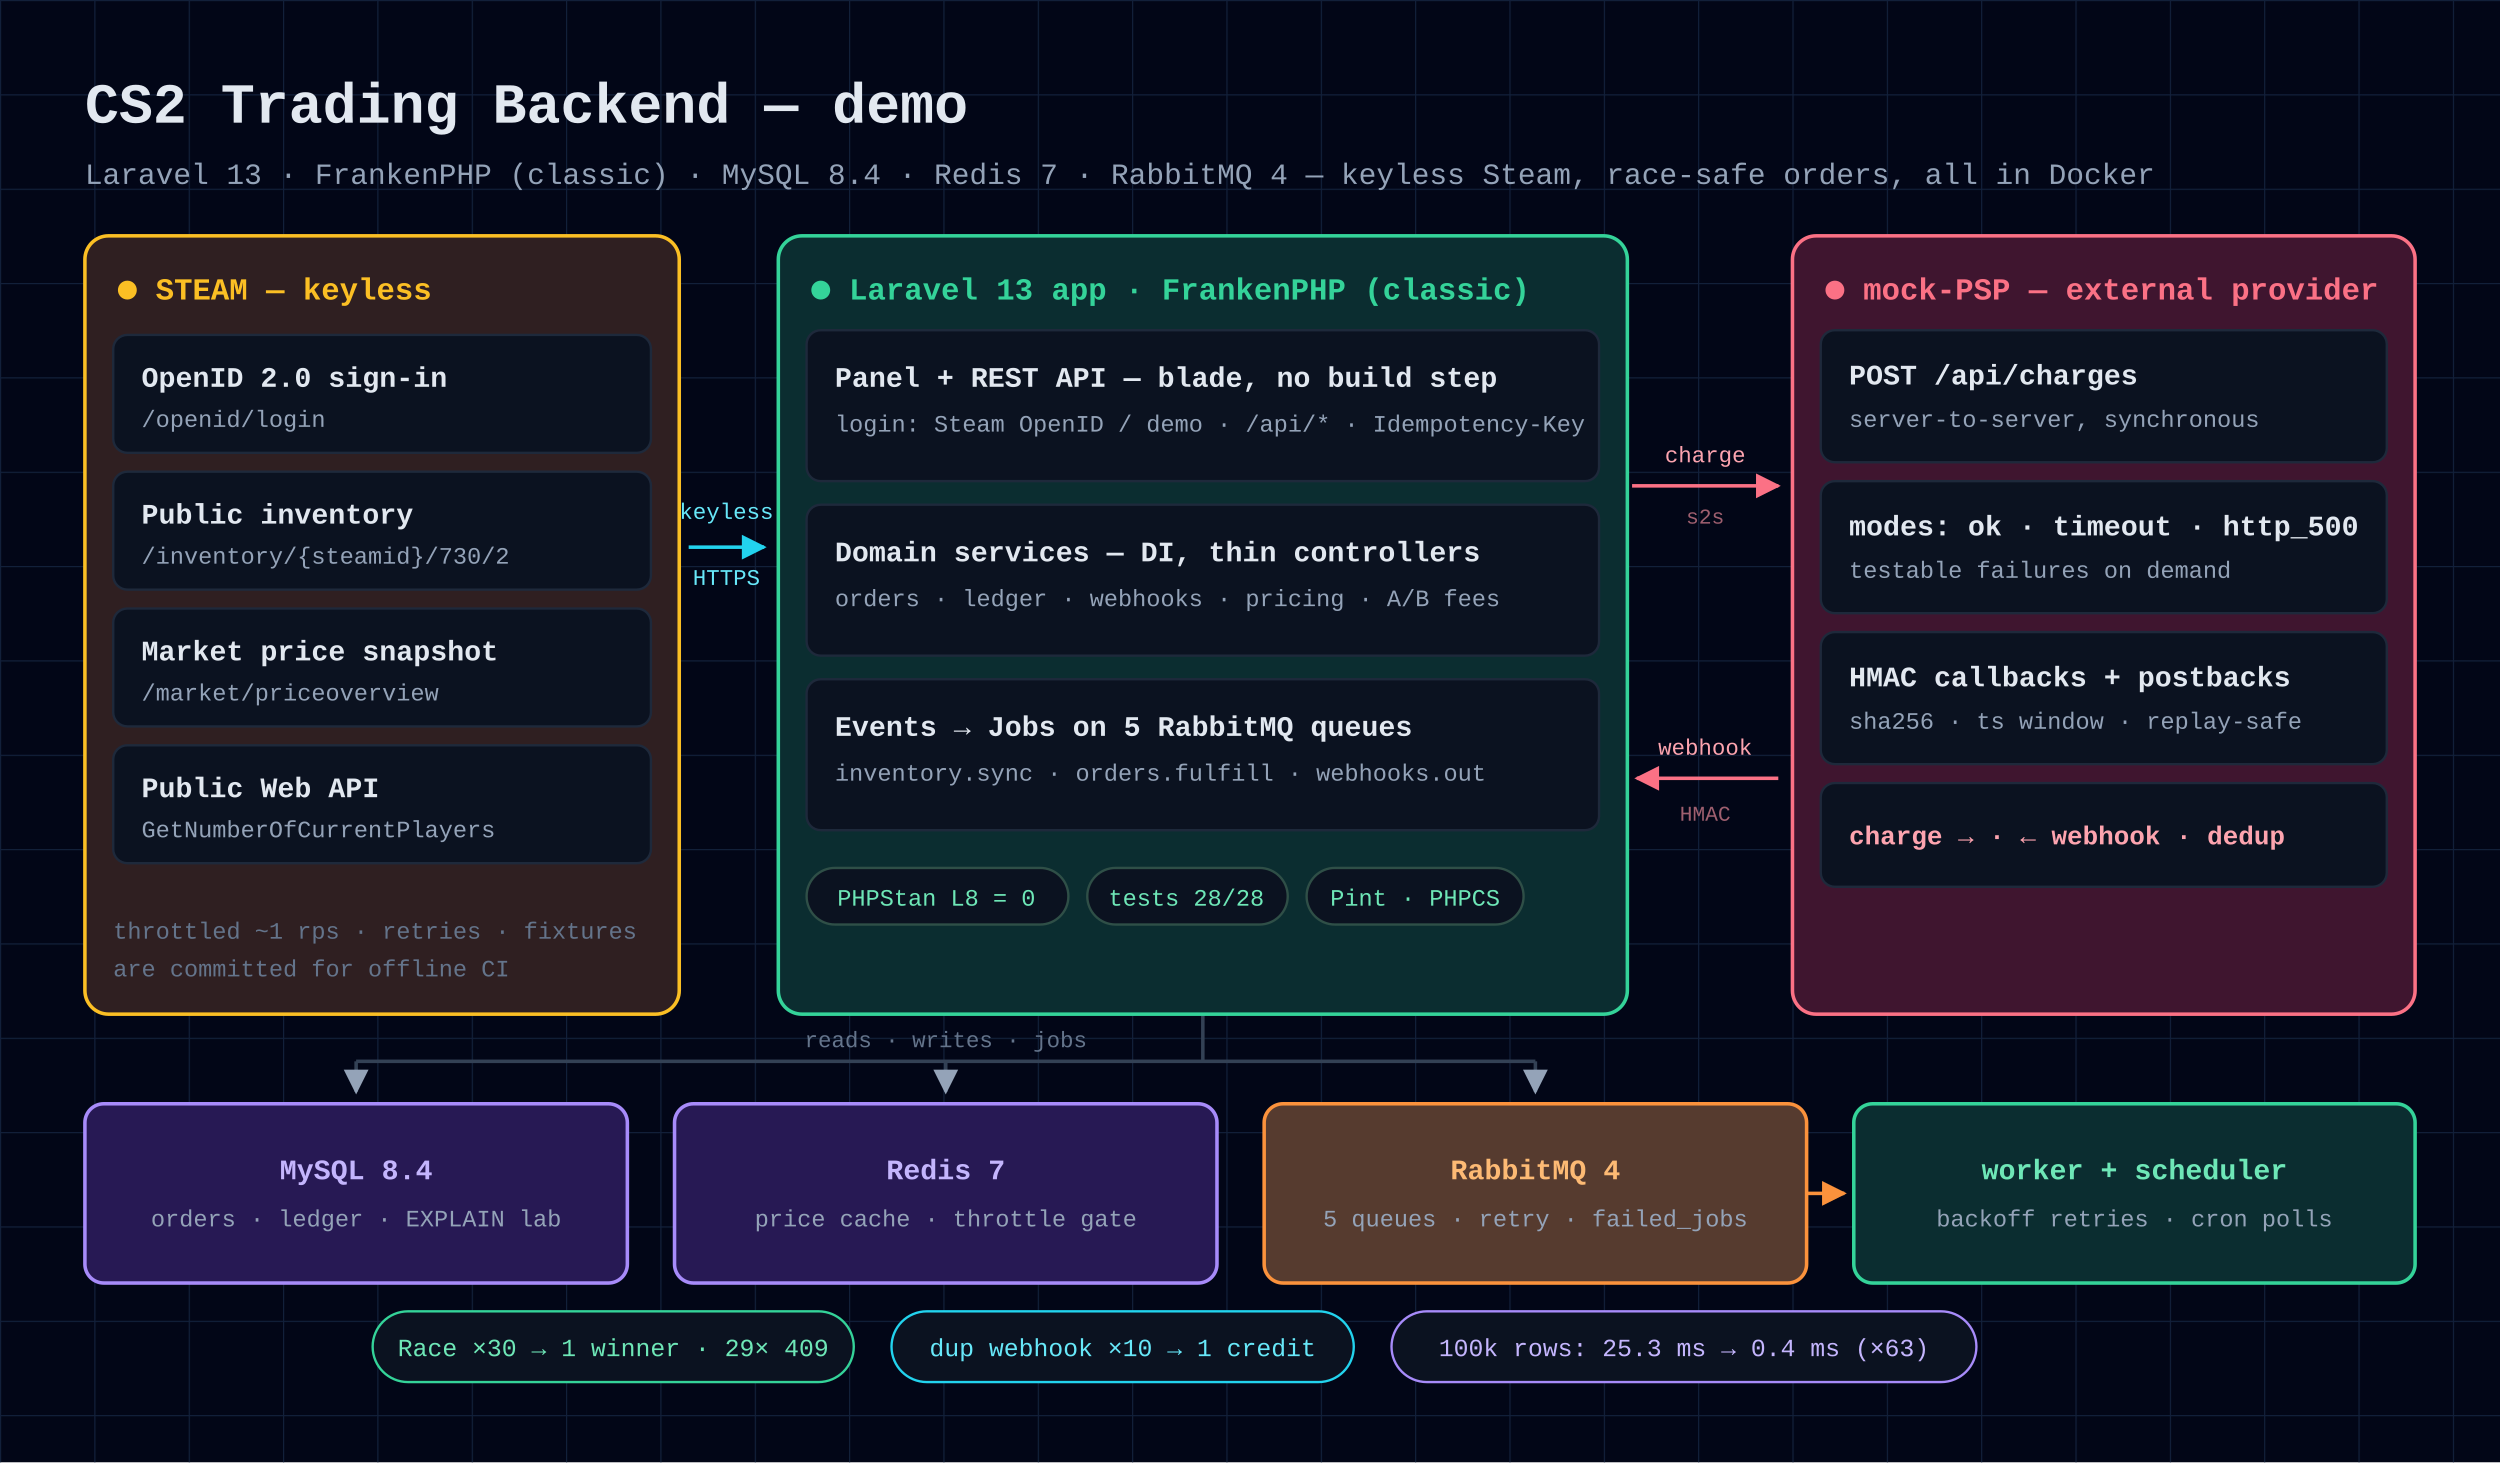
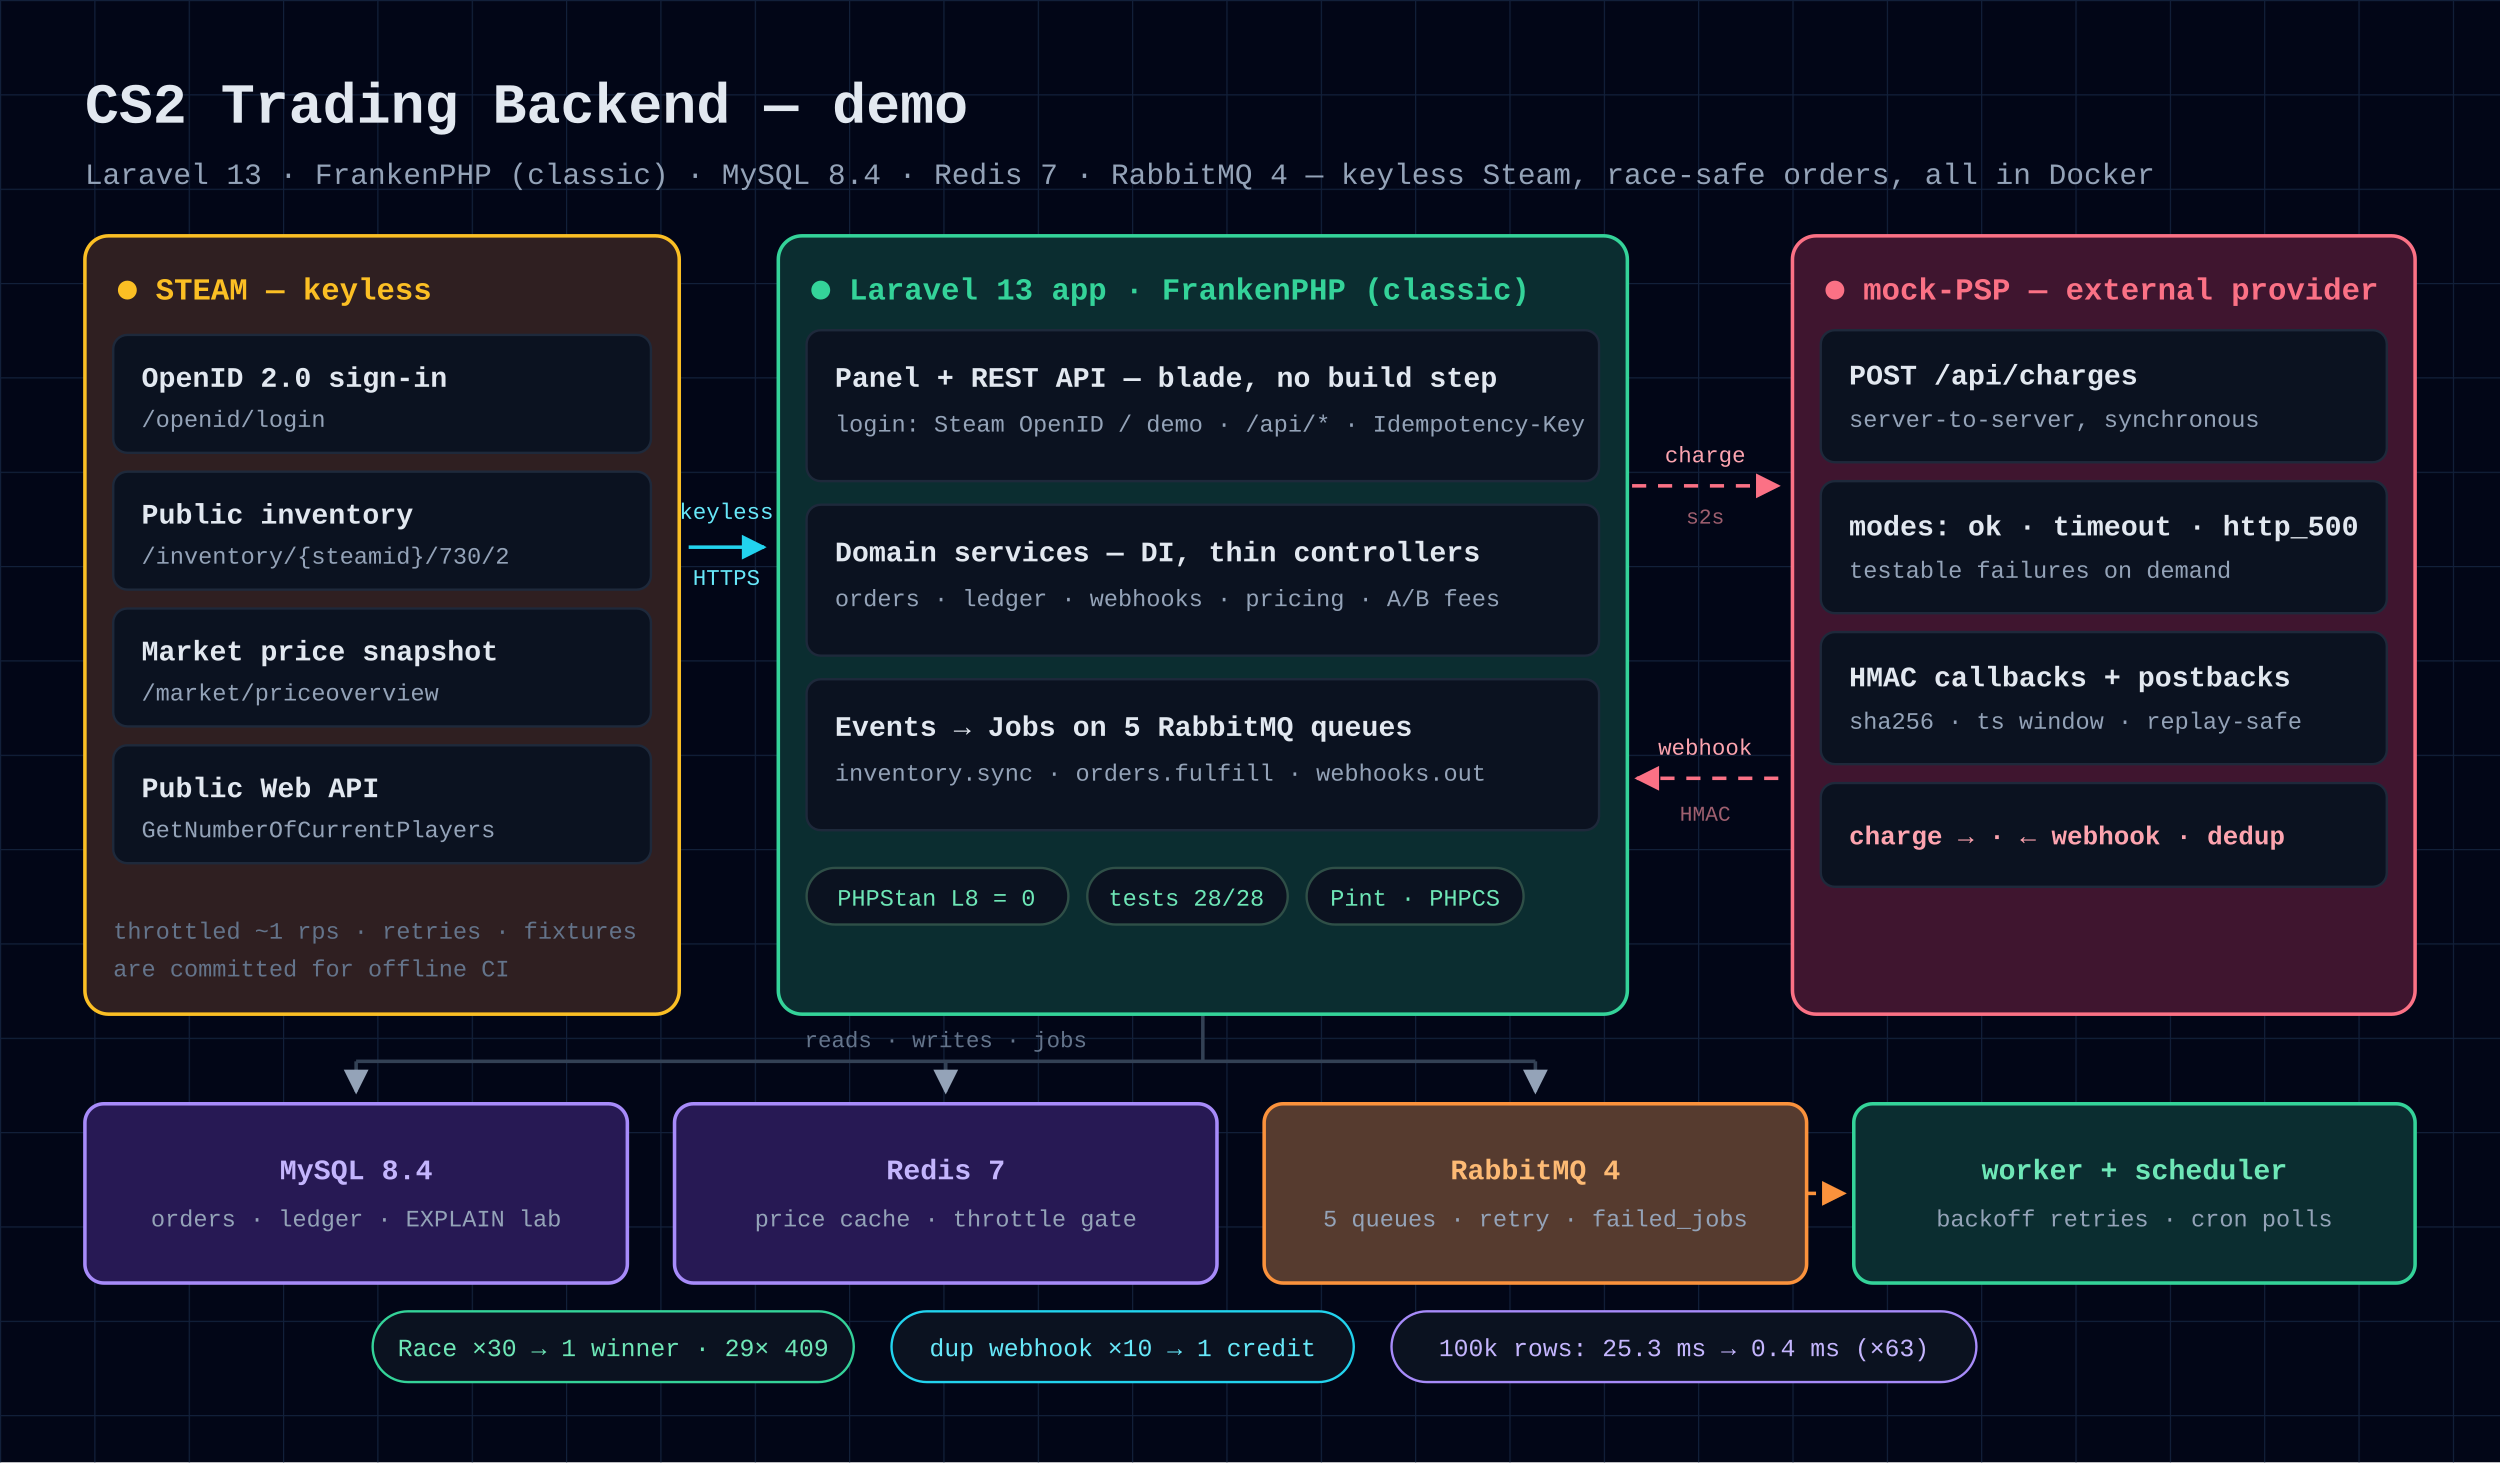
<svg xmlns="http://www.w3.org/2000/svg" width="1060" height="620" viewBox="0 0 1060 620" font-family="ui-monospace, SFMono-Regular, Menlo, Consolas, 'Liberation Mono', monospace" role="img" aria-label="CS2 Trading Backend demo — architecture overview">
  <defs>
    <pattern id="grid" width="40" height="40" patternUnits="userSpaceOnUse">
      <path d="M 40 0 L 0 0 0 40" fill="none" stroke="#12203a" stroke-width="1" />
    </pattern>
    <marker id="m-cyan" viewBox="0 0 10 10" refX="9" refY="5" markerWidth="7" markerHeight="7" orient="auto-start-reverse">
      <path d="M0,0 L10,5 L0,10 Z" fill="#22d3ee" />
    </marker>
    <marker id="m-amber" viewBox="0 0 10 10" refX="9" refY="5" markerWidth="7" markerHeight="7" orient="auto-start-reverse">
      <path d="M0,0 L10,5 L0,10 Z" fill="#fbbf24" />
    </marker>
    <marker id="m-rose" viewBox="0 0 10 10" refX="9" refY="5" markerWidth="7" markerHeight="7" orient="auto-start-reverse">
      <path d="M0,0 L10,5 L0,10 Z" fill="#fb7185" />
    </marker>
    <marker id="m-emerald" viewBox="0 0 10 10" refX="9" refY="5" markerWidth="7" markerHeight="7" orient="auto-start-reverse">
      <path d="M0,0 L10,5 L0,10 Z" fill="#34d399" />
    </marker>
    <marker id="m-orange" viewBox="0 0 10 10" refX="9" refY="5" markerWidth="7" markerHeight="7" orient="auto-start-reverse">
      <path d="M0,0 L10,5 L0,10 Z" fill="#fb923c" />
    </marker>
    <marker id="m-slate" viewBox="0 0 10 10" refX="9" refY="5" markerWidth="7" markerHeight="7" orient="auto-start-reverse">
      <path d="M0,0 L10,5 L0,10 Z" fill="#94a3b8" />
    </marker>
  </defs>
  <rect width="1060" height="620" fill="#020617" />
  <rect width="1060" height="620" fill="url(#grid)" />
  <text x="36" y="52" font-size="24" font-weight="700" fill="#e2e8f0">CS2 Trading Backend — demo</text>
  <text x="36" y="78" font-size="12.5" fill="#94a3b8">Laravel 13 · FrankenPHP (classic) · MySQL 8.4 · Redis 7 · RabbitMQ 4 — keyless Steam, race-safe orders, all in Docker</text>
  <line x1="292" y1="232" x2="324" y2="232" stroke="#22d3ee" stroke-width="1.5" marker-end="url(#m-cyan)" />
  <text x="308" y="220" font-size="9.5" fill="#67e8f9" text-anchor="middle">keyless</text>
  <text x="308" y="248" font-size="9.5" fill="#67e8f9" text-anchor="middle">HTTPS</text>
-   <line x1="692" y1="206" x2="754" y2="206" stroke="#fb7185" stroke-width="1.5" marker-end="url(#m-rose)" />
+   <line x1="692" y1="206" x2="754" y2="206" stroke="#fb7185" stroke-width="1.5" stroke-dasharray="6 5" marker-end="url(#m-rose)">
+     <animate attributeName="stroke-dashoffset" from="0" to="-11" dur="0.9s" repeatCount="indefinite" />
+   </line>
  <text x="723" y="196" font-size="9.5" fill="#fda4af" text-anchor="middle">charge</text>
  <text x="723" y="222" font-size="9" fill="#9f5f6f" text-anchor="middle">s2s</text>
-   <line x1="754" y1="330" x2="694" y2="330" stroke="#fb7185" stroke-width="1.5" marker-end="url(#m-rose)" />
+   <line x1="754" y1="330" x2="694" y2="330" stroke="#fb7185" stroke-width="1.5" stroke-dasharray="6 5" marker-end="url(#m-rose)">
+     <animate attributeName="stroke-dashoffset" from="0" to="-11" dur="0.9s" repeatCount="indefinite" />
+   </line>
  <text x="723" y="320" font-size="9.5" fill="#fda4af" text-anchor="middle">webhook</text>
  <text x="723" y="348" font-size="9" fill="#9f5f6f" text-anchor="middle">HMAC</text>
  <line x1="510" y1="430" x2="510" y2="450" stroke="#334155" stroke-width="1.5" />
  <line x1="151" y1="450" x2="651" y2="450" stroke="#334155" stroke-width="1.5" />
  <line x1="151" y1="450" x2="151" y2="463" stroke="#334155" stroke-width="1.5" marker-end="url(#m-slate)" />
  <line x1="401" y1="450" x2="401" y2="463" stroke="#334155" stroke-width="1.5" marker-end="url(#m-slate)" />
  <line x1="651" y1="450" x2="651" y2="463" stroke="#334155" stroke-width="1.5" marker-end="url(#m-slate)" />
  <text x="401" y="444" font-size="9.5" fill="#64748b" text-anchor="middle">reads · writes · jobs</text>
-   <line x1="766" y1="506" x2="782" y2="506" stroke="#fb923c" stroke-width="1.5" marker-end="url(#m-orange)" />
+   <line x1="766" y1="506" x2="782" y2="506" stroke="#fb923c" stroke-width="1.5" stroke-dasharray="4 4" marker-end="url(#m-orange)">
+     <animate attributeName="stroke-dashoffset" from="0" to="-8" dur="0.6s" repeatCount="indefinite" />
+   </line>
  <rect x="36" y="100" width="252" height="330" rx="10" fill="#0f172a" />
  <rect x="36" y="100" width="252" height="330" rx="10" fill="rgba(120,53,15,0.30)" stroke="#fbbf24" stroke-width="1.5" />
  <circle cx="54" cy="123" r="4" fill="#fbbf24" />
  <text x="66" y="127" font-size="13" font-weight="700" fill="#fbbf24">STEAM — keyless</text>
  <rect x="48" y="142" width="228" height="50" rx="6" fill="#0b1220" stroke="#1e293b" />
  <text x="60" y="164" font-size="12" font-weight="600" fill="#e2e8f0">OpenID 2.0 sign-in</text>
  <text x="60" y="181" font-size="10" fill="#94a3b8">/openid/login</text>
  <rect x="48" y="200" width="228" height="50" rx="6" fill="#0b1220" stroke="#1e293b" />
  <text x="60" y="222" font-size="12" font-weight="600" fill="#e2e8f0">Public inventory</text>
  <text x="60" y="239" font-size="10" fill="#94a3b8">/inventory/{steamid}/730/2</text>
  <rect x="48" y="258" width="228" height="50" rx="6" fill="#0b1220" stroke="#1e293b" />
  <text x="60" y="280" font-size="12" font-weight="600" fill="#e2e8f0">Market price snapshot</text>
  <text x="60" y="297" font-size="10" fill="#94a3b8">/market/priceoverview</text>
  <rect x="48" y="316" width="228" height="50" rx="6" fill="#0b1220" stroke="#1e293b" />
  <text x="60" y="338" font-size="12" font-weight="600" fill="#e2e8f0">Public Web API</text>
  <text x="60" y="355" font-size="10" fill="#94a3b8">GetNumberOfCurrentPlayers</text>
  <text x="48" y="398" font-size="10" fill="#64748b">throttled ~1 rps · retries · fixtures</text>
  <text x="48" y="414" font-size="10" fill="#64748b">are committed for offline CI</text>
  <rect x="330" y="100" width="360" height="330" rx="10" fill="#0f172a" />
  <rect x="330" y="100" width="360" height="330" rx="10" fill="rgba(6,78,59,0.40)" stroke="#34d399" stroke-width="1.5" />
  <circle cx="348" cy="123" r="4" fill="#34d399" />
  <text x="360" y="127" font-size="13" font-weight="700" fill="#34d399">Laravel 13 app · FrankenPHP (classic)</text>
  <rect x="342" y="140" width="336" height="64" rx="6" fill="#0b1220" stroke="#1e293b" />
  <text x="354" y="164" font-size="12" font-weight="600" fill="#e2e8f0">Panel + REST API — blade, no build step</text>
  <text x="354" y="183" font-size="10" fill="#94a3b8">login: Steam OpenID / demo · /api/* · Idempotency-Key</text>
  <rect x="342" y="214" width="336" height="64" rx="6" fill="#0b1220" stroke="#1e293b" />
  <text x="354" y="238" font-size="12" font-weight="600" fill="#e2e8f0">Domain services — DI, thin controllers</text>
  <text x="354" y="257" font-size="10" fill="#94a3b8">orders · ledger · webhooks · pricing · A/B fees</text>
  <rect x="342" y="288" width="336" height="64" rx="6" fill="#0b1220" stroke="#1e293b" />
  <text x="354" y="312" font-size="12" font-weight="600" fill="#e2e8f0">Events → Jobs on 5 RabbitMQ queues</text>
  <text x="354" y="331" font-size="10" fill="#94a3b8">inventory.sync · orders.fulfill · webhooks.out</text>
  <rect x="342" y="368" width="111" height="24" rx="12" fill="#0b1220" stroke="#2f4f47" />
  <text x="397" y="384" font-size="10" fill="#6ee7b7" text-anchor="middle">PHPStan L8 = 0</text>
  <rect x="461" y="368" width="85" height="24" rx="12" fill="#0b1220" stroke="#2f4f47" />
  <text x="503" y="384" font-size="10" fill="#6ee7b7" text-anchor="middle">tests 28/28</text>
  <rect x="554" y="368" width="92" height="24" rx="12" fill="#0b1220" stroke="#2f4f47" />
  <text x="600" y="384" font-size="10" fill="#6ee7b7" text-anchor="middle">Pint · PHPCS</text>
  <rect x="760" y="100" width="264" height="330" rx="10" fill="#0f172a" />
  <rect x="760" y="100" width="264" height="330" rx="10" fill="rgba(136,19,55,0.40)" stroke="#fb7185" stroke-width="1.5" />
  <circle cx="778" cy="123" r="4" fill="#fb7185" />
  <text x="790" y="127" font-size="13" font-weight="700" fill="#fb7185">mock-PSP — external provider</text>
  <rect x="772" y="140" width="240" height="56" rx="6" fill="#0b1220" stroke="#1e293b" />
  <text x="784" y="163" font-size="12" font-weight="600" fill="#e2e8f0">POST /api/charges</text>
  <text x="784" y="181" font-size="10" fill="#94a3b8">server-to-server, synchronous</text>
  <rect x="772" y="204" width="240" height="56" rx="6" fill="#0b1220" stroke="#1e293b" />
  <text x="784" y="227" font-size="12" font-weight="600" fill="#e2e8f0">modes: ok · timeout · http_500</text>
  <text x="784" y="245" font-size="10" fill="#94a3b8">testable failures on demand</text>
  <rect x="772" y="268" width="240" height="56" rx="6" fill="#0b1220" stroke="#1e293b" />
  <text x="784" y="291" font-size="12" font-weight="600" fill="#e2e8f0">HMAC callbacks + postbacks</text>
  <text x="784" y="309" font-size="10" fill="#94a3b8">sha256 · ts window · replay-safe</text>
  <rect x="772" y="332" width="240" height="44" rx="6" fill="#0b1220" stroke="#1e293b" />
  <text x="784" y="358" font-size="11" font-weight="600" fill="#fda4af">charge → · ← webhook · dedup</text>
  <rect x="36" y="468" width="230" height="76" rx="8" fill="#0f172a" />
  <rect x="36" y="468" width="230" height="76" rx="8" fill="rgba(76,29,149,0.40)" stroke="#a78bfa" stroke-width="1.5" />
  <text x="151" y="500" font-size="12" font-weight="700" fill="#c4b5fd" text-anchor="middle">MySQL 8.4</text>
  <text x="151" y="520" font-size="10" fill="#94a3b8" text-anchor="middle">orders · ledger · EXPLAIN lab</text>
  <rect x="286" y="468" width="230" height="76" rx="8" fill="#0f172a" />
  <rect x="286" y="468" width="230" height="76" rx="8" fill="rgba(76,29,149,0.40)" stroke="#a78bfa" stroke-width="1.5" />
  <text x="401" y="500" font-size="12" font-weight="700" fill="#c4b5fd" text-anchor="middle">Redis 7</text>
  <text x="401" y="520" font-size="10" fill="#94a3b8" text-anchor="middle">price cache · throttle gate</text>
  <rect x="536" y="468" width="230" height="76" rx="8" fill="#0f172a" />
  <rect x="536" y="468" width="230" height="76" rx="8" fill="rgba(251,146,60,0.30)" stroke="#fb923c" stroke-width="1.5" />
  <text x="651" y="500" font-size="12" font-weight="700" fill="#fdba74" text-anchor="middle">RabbitMQ 4</text>
  <text x="651" y="520" font-size="10" fill="#94a3b8" text-anchor="middle">5 queues · retry · failed_jobs</text>
  <rect x="786" y="468" width="238" height="76" rx="8" fill="#0f172a" />
  <rect x="786" y="468" width="238" height="76" rx="8" fill="rgba(6,78,59,0.40)" stroke="#34d399" stroke-width="1.5" />
  <text x="905" y="500" font-size="12" font-weight="700" fill="#6ee7b7" text-anchor="middle">worker + scheduler</text>
  <text x="905" y="520" font-size="10" fill="#94a3b8" text-anchor="middle">backoff retries · cron polls</text>
  <rect x="158" y="556" width="204" height="30" rx="15" fill="#0b1220" stroke="#34d399" />
  <text x="260" y="575" font-size="10.5" fill="#6ee7b7" text-anchor="middle">Race ×30 → 1 winner · 29× 409</text>
  <rect x="378" y="556" width="196" height="30" rx="15" fill="#0b1220" stroke="#22d3ee" />
  <text x="476" y="575" font-size="10.5" fill="#67e8f9" text-anchor="middle">dup webhook ×10 → 1 credit</text>
  <rect x="590" y="556" width="248" height="30" rx="15" fill="#0b1220" stroke="#a78bfa" />
  <text x="714" y="575" font-size="10.5" fill="#c4b5fd" text-anchor="middle">100k rows: 25.3 ms → 0.4 ms (×63)</text>
</svg>
